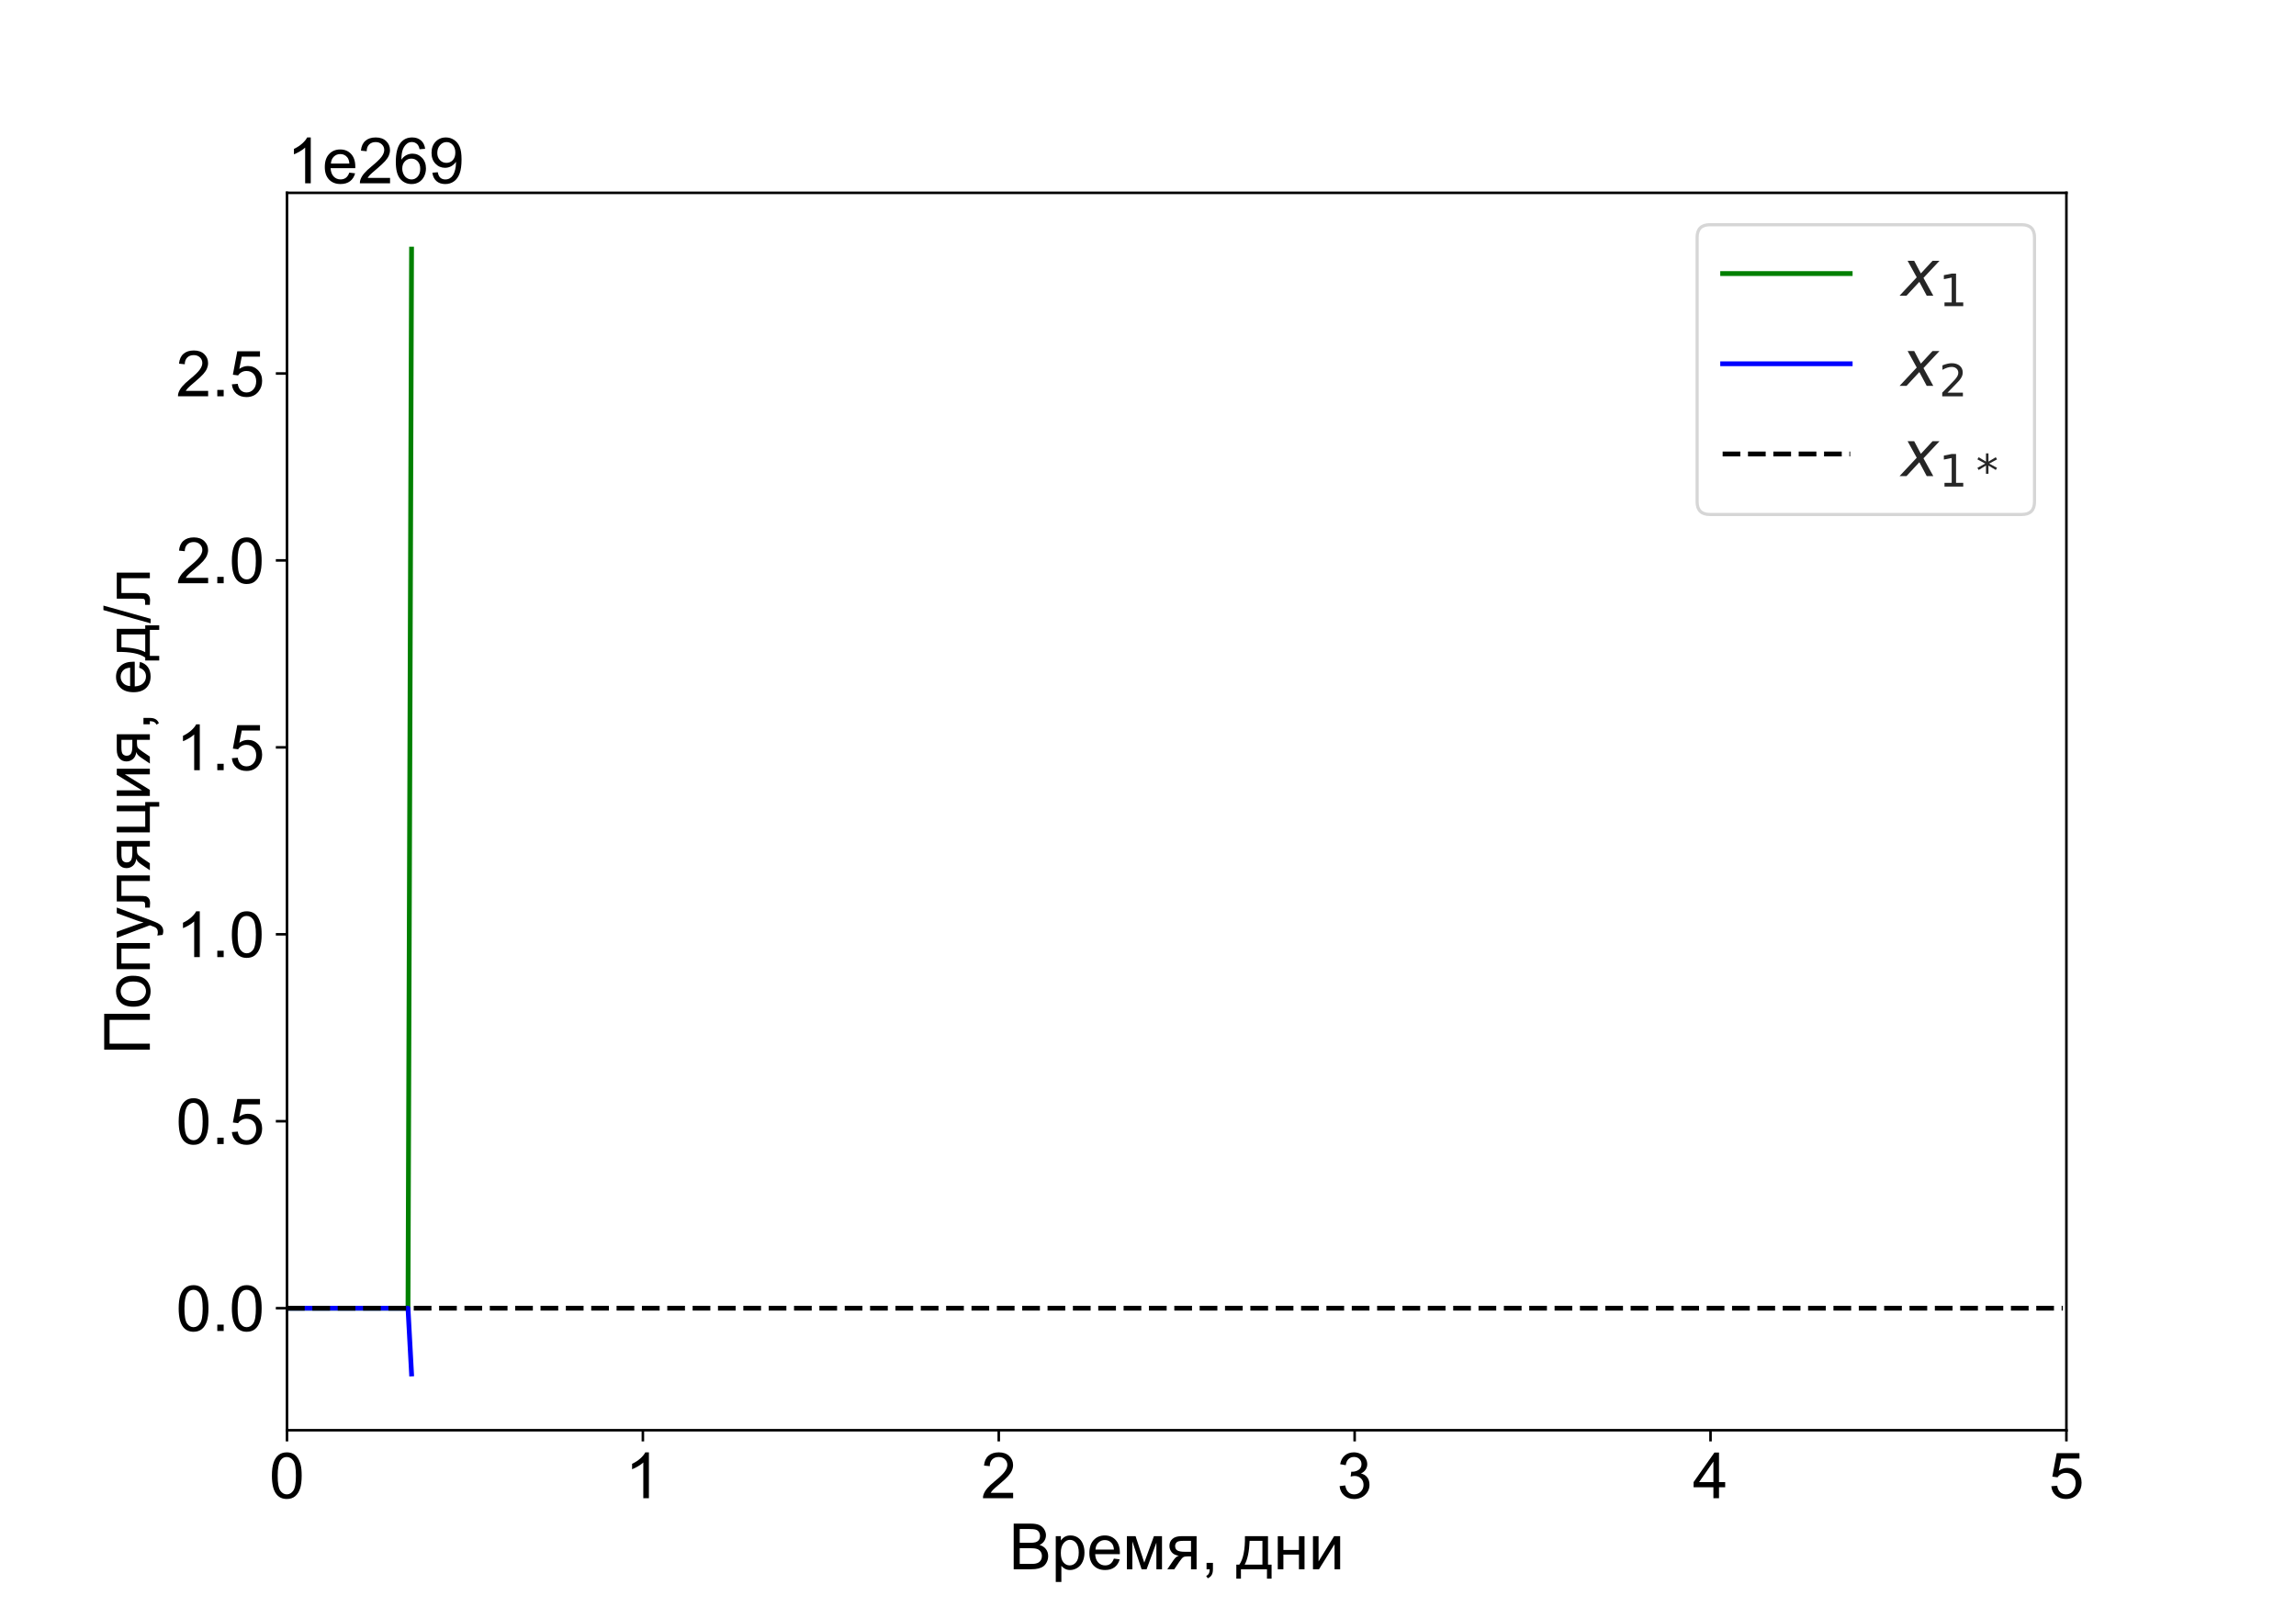
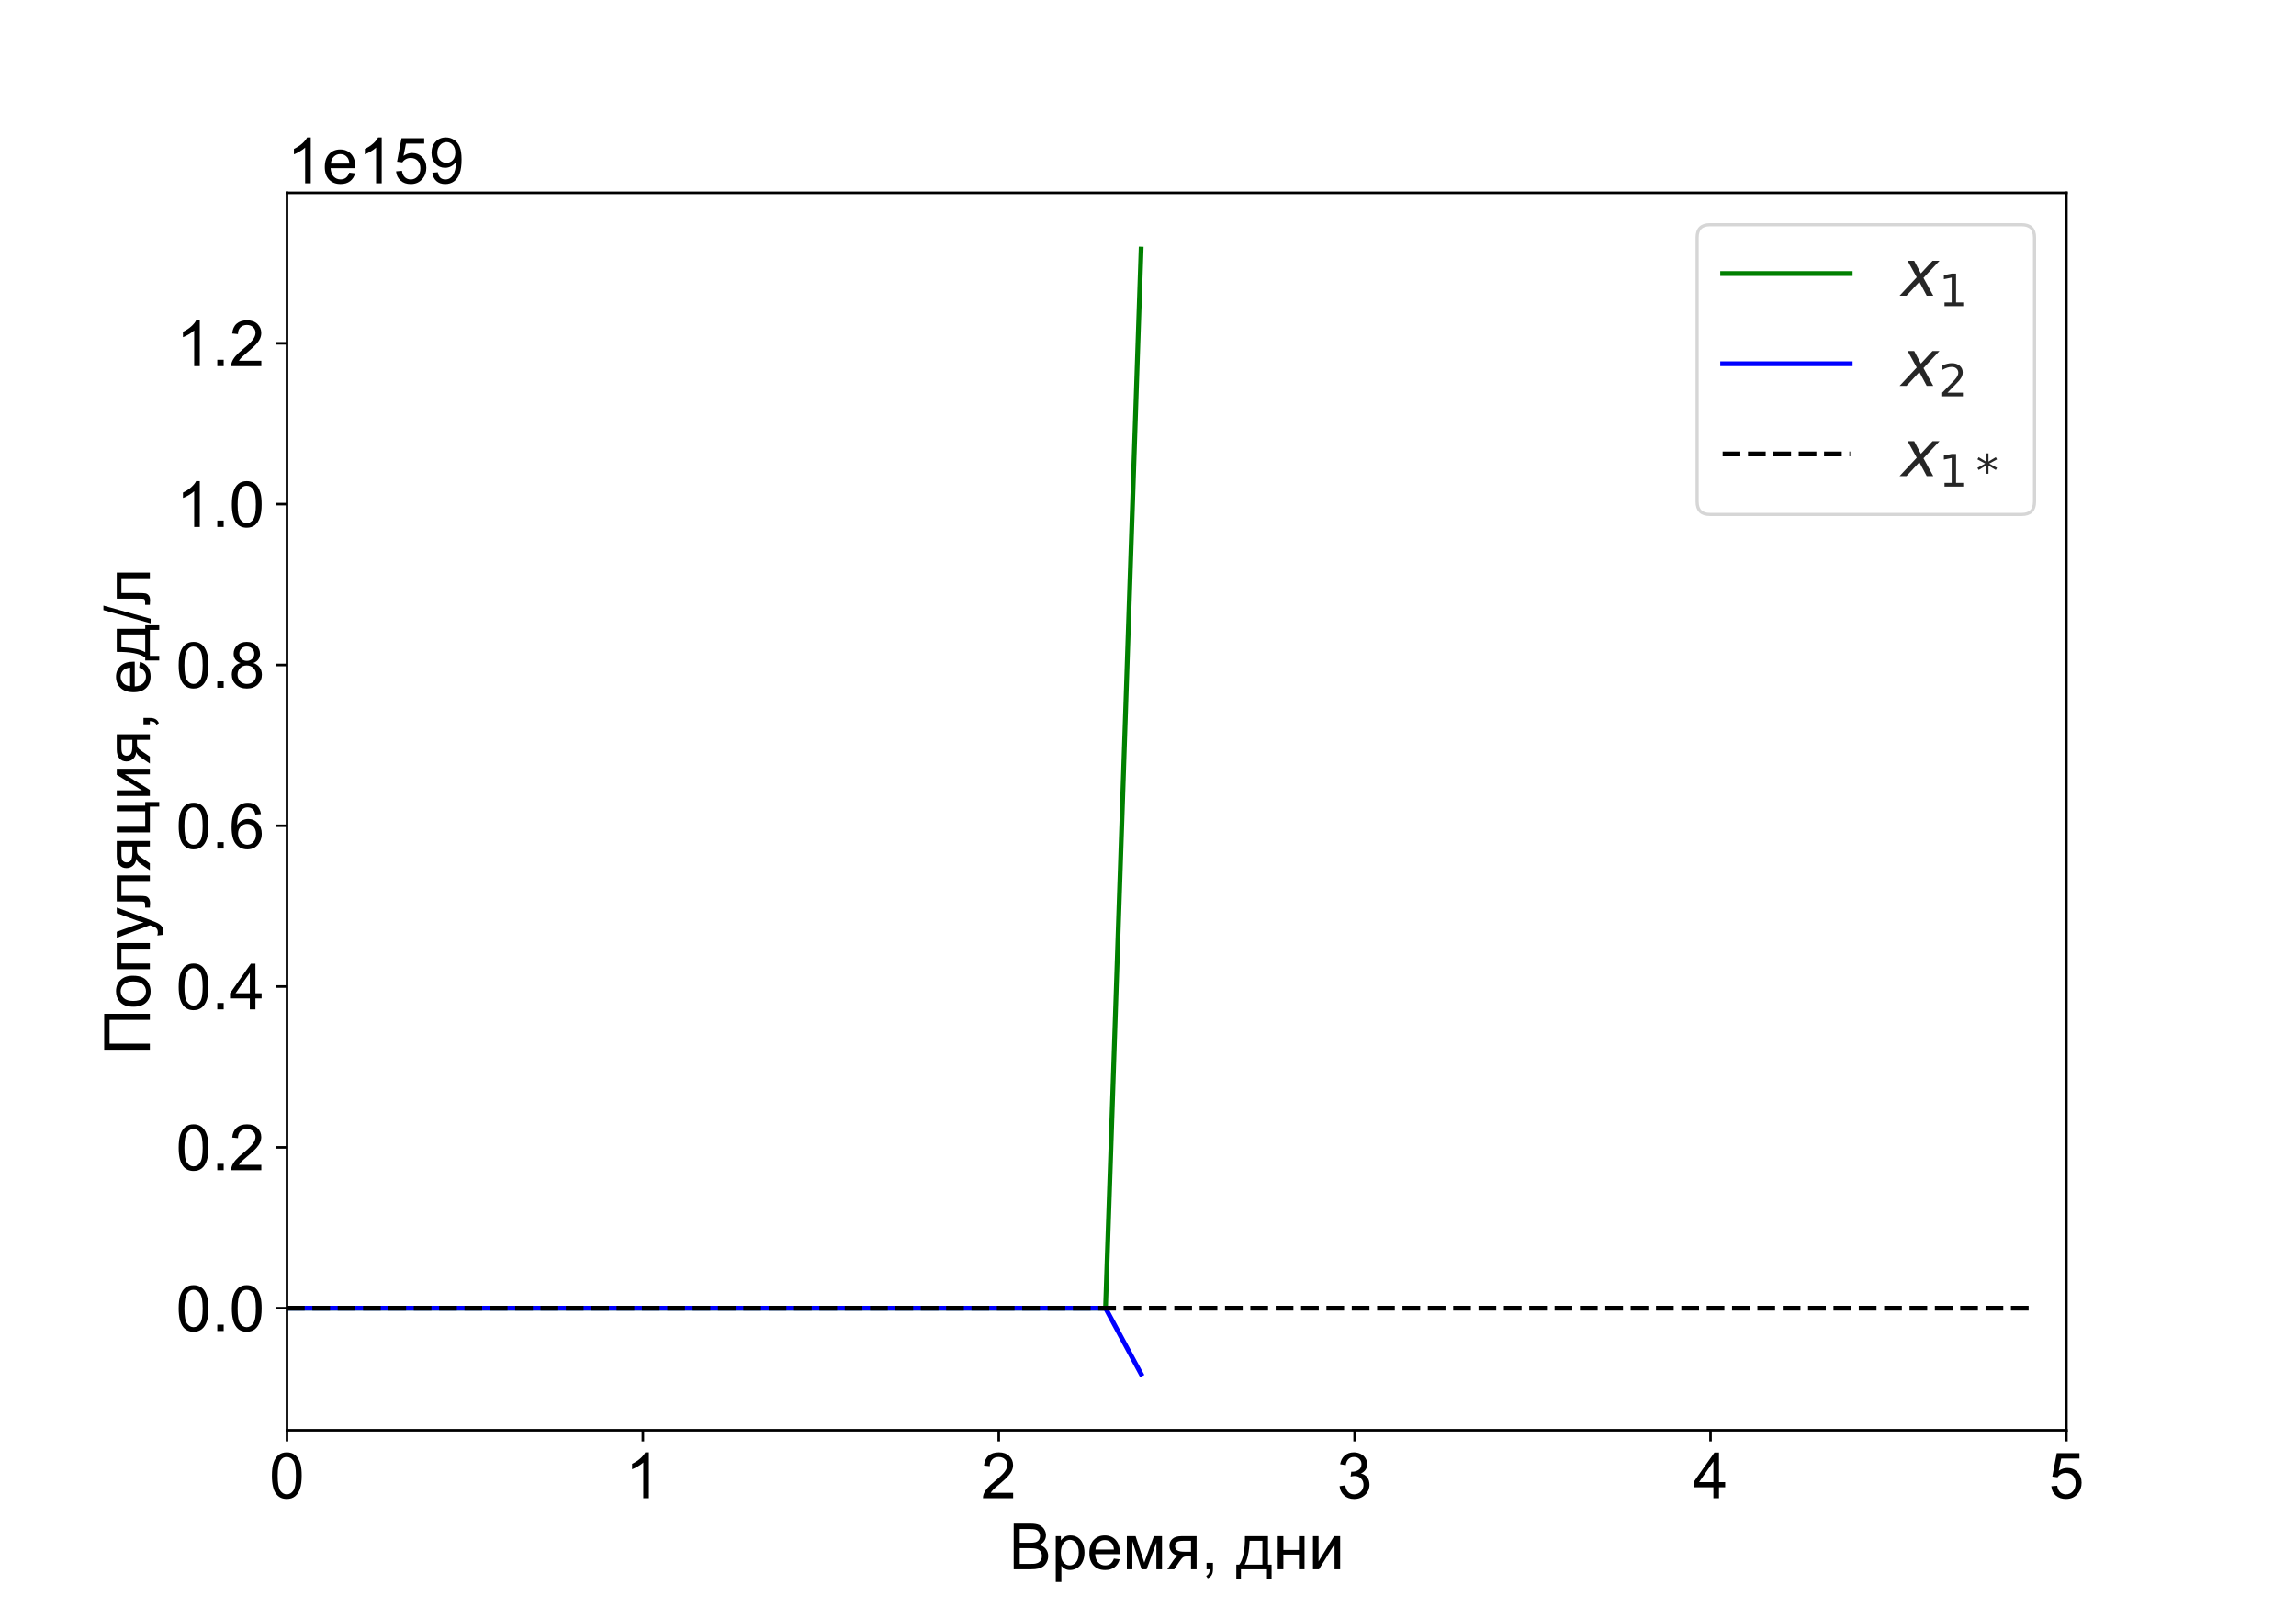
<svg xmlns="http://www.w3.org/2000/svg" xmlns:xlink="http://www.w3.org/1999/xlink" width="720pt" height="504pt" viewBox="0 0 720 504" version="1.1">
  <defs>
    <style type="text/css">*{stroke-linejoin: round; stroke-linecap: butt}</style>
  </defs>
  <g id="figure_1">
    <g id="patch_1">
      <path d="M 0 504  L 720 504  L 720 0  L 0 0  z " style="fill: #ffffff" />
    </g>
    <g id="axes_1">
      <g id="patch_2">
        <path d="M 90 448.56  L 648 448.56  L 648 60.48  L 90 60.48  z " style="fill: #ffffff" />
      </g>
      <g id="matplotlib.axis_1">
        <g id="xtick_1">
          <g id="line2d_1">
            <defs>
-               <path id="m581f2d52ef" d="M 0 0  L 0 3.5  " style="stroke: #000000; stroke-width: 0.8" />
-             </defs>
-             <g>
-               <use xlink:href="#m581f2d52ef" x="90" y="448.56" style="stroke: #000000; stroke-width: 0.8" />
+               <path id="me4dcfafcd1" d="M 0 0  L 0 3.5  " style="stroke: #000000; stroke-width: 0.8" />
+             </defs>
+             <g>
+               <use xlink:href="#me4dcfafcd1" x="90" y="448.56" style="stroke: #000000; stroke-width: 0.8" />
            </g>
          </g>
          <g id="text_1">
            <g transform="translate(84.43906 469.8756) scale(0.2 -0.2)">
              <defs>
                <path id="ArialMT-30" d="M 266 2259  Q 266 3072 433 3567  Q 600 4063 929 4331  Q 1259 4600 1759 4600  Q 2128 4600 2406 4451  Q 2684 4303 2865 4023  Q 3047 3744 3150 3342  Q 3253 2941 3253 2259  Q 3253 1453 3087 958  Q 2922 463 2592 192  Q 2263 -78 1759 -78  Q 1097 -78 719 397  Q 266 969 266 2259  z M 844 2259  Q 844 1131 1108 757  Q 1372 384 1759 384  Q 2147 384 2411 759  Q 2675 1134 2675 2259  Q 2675 3391 2411 3762  Q 2147 4134 1753 4134  Q 1366 4134 1134 3806  Q 844 3388 844 2259  z " transform="scale(0.015625)" />
              </defs>
              <use xlink:href="#ArialMT-30" />
            </g>
          </g>
        </g>
        <g id="xtick_2">
          <g id="line2d_2">
            <g>
-               <use xlink:href="#m581f2d52ef" x="201.6" y="448.56" style="stroke: #000000; stroke-width: 0.8" />
+               <use xlink:href="#me4dcfafcd1" x="201.6" y="448.56" style="stroke: #000000; stroke-width: 0.8" />
            </g>
          </g>
          <g id="text_2">
            <g transform="translate(196.0391 469.8756) scale(0.2 -0.2)">
              <defs>
                <path id="ArialMT-31" d="M 2384 0  L 1822 0  L 1822 3584  Q 1619 3391 1289 3197  Q 959 3003 697 2906  L 697 3450  Q 1169 3672 1522 3987  Q 1875 4303 2022 4600  L 2384 4600  L 2384 0  z " transform="scale(0.015625)" />
              </defs>
              <use xlink:href="#ArialMT-31" />
            </g>
          </g>
        </g>
        <g id="xtick_3">
          <g id="line2d_3">
            <g>
-               <use xlink:href="#m581f2d52ef" x="313.2" y="448.56" style="stroke: #000000; stroke-width: 0.8" />
+               <use xlink:href="#me4dcfafcd1" x="313.2" y="448.56" style="stroke: #000000; stroke-width: 0.8" />
            </g>
          </g>
          <g id="text_3">
            <g transform="translate(307.6391 469.8756) scale(0.2 -0.2)">
              <defs>
                <path id="ArialMT-32" d="M 3222 541  L 3222 0  L 194 0  Q 188 203 259 391  Q 375 700 629 1000  Q 884 1300 1366 1694  Q 2113 2306 2375 2664  Q 2638 3022 2638 3341  Q 2638 3675 2398 3904  Q 2159 4134 1775 4134  Q 1369 4134 1125 3890  Q 881 3647 878 3216  L 300 3275  Q 359 3922 746 4261  Q 1134 4600 1788 4600  Q 2447 4600 2831 4234  Q 3216 3869 3216 3328  Q 3216 3053 3103 2787  Q 2991 2522 2730 2228  Q 2469 1934 1863 1422  Q 1356 997 1212 845  Q 1069 694 975 541  L 3222 541  z " transform="scale(0.015625)" />
              </defs>
              <use xlink:href="#ArialMT-32" />
            </g>
          </g>
        </g>
        <g id="xtick_4">
          <g id="line2d_4">
            <g>
-               <use xlink:href="#m581f2d52ef" x="424.8" y="448.56" style="stroke: #000000; stroke-width: 0.8" />
+               <use xlink:href="#me4dcfafcd1" x="424.8" y="448.56" style="stroke: #000000; stroke-width: 0.8" />
            </g>
          </g>
          <g id="text_4">
            <g transform="translate(419.2391 469.8756) scale(0.2 -0.2)">
              <defs>
                <path id="ArialMT-33" d="M 269 1209  L 831 1284  Q 928 806 1161 595  Q 1394 384 1728 384  Q 2125 384 2398 659  Q 2672 934 2672 1341  Q 2672 1728 2419 1979  Q 2166 2231 1775 2231  Q 1616 2231 1378 2169  L 1441 2663  Q 1497 2656 1531 2656  Q 1891 2656 2178 2843  Q 2466 3031 2466 3422  Q 2466 3731 2256 3934  Q 2047 4138 1716 4138  Q 1388 4138 1169 3931  Q 950 3725 888 3313  L 325 3413  Q 428 3978 793 4289  Q 1159 4600 1703 4600  Q 2078 4600 2393 4439  Q 2709 4278 2876 4000  Q 3044 3722 3044 3409  Q 3044 3113 2884 2869  Q 2725 2625 2413 2481  Q 2819 2388 3044 2092  Q 3269 1797 3269 1353  Q 3269 753 2831 336  Q 2394 -81 1725 -81  Q 1122 -81 723 278  Q 325 638 269 1209  z " transform="scale(0.015625)" />
              </defs>
              <use xlink:href="#ArialMT-33" />
            </g>
          </g>
        </g>
        <g id="xtick_5">
          <g id="line2d_5">
            <g>
-               <use xlink:href="#m581f2d52ef" x="536.4" y="448.56" style="stroke: #000000; stroke-width: 0.8" />
+               <use xlink:href="#me4dcfafcd1" x="536.4" y="448.56" style="stroke: #000000; stroke-width: 0.8" />
            </g>
          </g>
          <g id="text_5">
            <g transform="translate(530.8391 469.8756) scale(0.2 -0.2)">
              <defs>
                <path id="ArialMT-34" d="M 2069 0  L 2069 1097  L 81 1097  L 81 1613  L 2172 4581  L 2631 4581  L 2631 1613  L 3250 1613  L 3250 1097  L 2631 1097  L 2631 0  L 2069 0  z M 2069 1613  L 2069 3678  L 634 1613  L 2069 1613  z " transform="scale(0.015625)" />
              </defs>
              <use xlink:href="#ArialMT-34" />
            </g>
          </g>
        </g>
        <g id="xtick_6">
          <g id="line2d_6">
            <g>
-               <use xlink:href="#m581f2d52ef" x="648" y="448.56" style="stroke: #000000; stroke-width: 0.8" />
+               <use xlink:href="#me4dcfafcd1" x="648" y="448.56" style="stroke: #000000; stroke-width: 0.8" />
            </g>
          </g>
          <g id="text_6">
            <g transform="translate(642.4391 469.8756) scale(0.2 -0.2)">
              <defs>
                <path id="ArialMT-35" d="M 266 1200  L 856 1250  Q 922 819 1161 601  Q 1400 384 1738 384  Q 2144 384 2425 690  Q 2706 997 2706 1503  Q 2706 1984 2436 2262  Q 2166 2541 1728 2541  Q 1456 2541 1237 2417  Q 1019 2294 894 2097  L 366 2166  L 809 4519  L 3088 4519  L 3088 3981  L 1259 3981  L 1013 2750  Q 1425 3038 1878 3038  Q 2478 3038 2890 2622  Q 3303 2206 3303 1553  Q 3303 931 2941 478  Q 2500 -78 1738 -78  Q 1113 -78 717 272  Q 322 622 266 1200  z " transform="scale(0.015625)" />
              </defs>
              <use xlink:href="#ArialMT-35" />
            </g>
          </g>
        </g>
        <g id="text_7">
          <g transform="translate(316.4187 492.1662) scale(0.2 -0.2)">
            <defs>
              <path id="ArialMT-412" d="M 469 0  L 469 4581  L 2188 4581  Q 2713 4581 3030 4442  Q 3347 4303 3526 4014  Q 3706 3725 3706 3409  Q 3706 3116 3547 2856  Q 3388 2597 3066 2438  Q 3481 2316 3704 2022  Q 3928 1728 3928 1328  Q 3928 1006 3792 729  Q 3656 453 3456 303  Q 3256 153 2954 76  Q 2653 0 2216 0  L 469 0  z M 1075 2656  L 2066 2656  Q 2469 2656 2644 2709  Q 2875 2778 2992 2937  Q 3109 3097 3109 3338  Q 3109 3566 3000 3739  Q 2891 3913 2687 3977  Q 2484 4041 1991 4041  L 1075 4041  L 1075 2656  z M 1075 541  L 2216 541  Q 2509 541 2628 563  Q 2838 600 2978 687  Q 3119 775 3209 942  Q 3300 1109 3300 1328  Q 3300 1584 3169 1773  Q 3038 1963 2805 2039  Q 2572 2116 2134 2116  L 1075 2116  L 1075 541  z " transform="scale(0.015625)" />
              <path id="ArialMT-440" d="M 422 -1272  L 422 3319  L 934 3319  L 934 2888  Q 1116 3141 1344 3267  Q 1572 3394 1897 3394  Q 2322 3394 2647 3175  Q 2972 2956 3137 2557  Q 3303 2159 3303 1684  Q 3303 1175 3120 767  Q 2938 359 2589 142  Q 2241 -75 1856 -75  Q 1575 -75 1351 44  Q 1128 163 984 344  L 984 -1272  L 422 -1272  z M 931 1641  Q 931 1000 1190 694  Q 1450 388 1819 388  Q 2194 388 2461 705  Q 2728 1022 2728 1688  Q 2728 2322 2467 2637  Q 2206 2953 1844 2953  Q 1484 2953 1207 2617  Q 931 2281 931 1641  z " transform="scale(0.015625)" />
              <path id="ArialMT-435" d="M 2694 1069  L 3275 997  Q 3138 488 2766 206  Q 2394 -75 1816 -75  Q 1088 -75 661 373  Q 234 822 234 1631  Q 234 2469 665 2931  Q 1097 3394 1784 3394  Q 2450 3394 2872 2941  Q 3294 2488 3294 1666  Q 3294 1616 3291 1516  L 816 1516  Q 847 969 1125 678  Q 1403 388 1819 388  Q 2128 388 2347 550  Q 2566 713 2694 1069  z M 847 1978  L 2700 1978  Q 2663 2397 2488 2606  Q 2219 2931 1791 2931  Q 1403 2931 1139 2672  Q 875 2413 847 1978  z " transform="scale(0.015625)" />
              <path id="ArialMT-43c" d="M 438 3319  L 1313 3319  L 2184 663  L 3153 3319  L 3963 3319  L 3963 0  L 3400 0  L 3400 2672  L 2419 0  L 1916 0  L 988 2800  L 988 0  L 438 0  L 438 3319  z " transform="scale(0.015625)" />
              <path id="ArialMT-44f" d="M 3034 3319  L 3034 0  L 2475 0  L 2475 1294  L 2150 1294  Q 1853 1294 1708 1217  Q 1563 1141 1284 725  L 794 0  L 97 0  L 703 894  Q 981 1303 1256 1356  Q 775 1422 542 1703  Q 309 1984 309 2350  Q 309 2781 614 3050  Q 919 3319 1497 3319  L 3034 3319  z M 2475 2853  L 1675 2853  Q 1172 2853 1026 2697  Q 881 2541 881 2331  Q 881 2034 1095 1895  Q 1309 1756 1853 1756  L 2475 1756  L 2475 2853  z " transform="scale(0.015625)" />
              <path id="ArialMT-2c" d="M 569 0  L 569 641  L 1209 641  L 1209 0  Q 1209 -353 1084 -570  Q 959 -788 688 -906  L 531 -666  Q 709 -588 793 -436  Q 878 -284 888 0  L 569 0  z " transform="scale(0.015625)" />
              <path id="ArialMT-20" transform="scale(0.015625)" />
              <path id="ArialMT-434" d="M 866 3319  L 3178 3319  L 3178 463  L 3538 463  L 3538 -941  L 3075 -941  L 3075 0  L 463 0  L 463 -941  L 0 -941  L 0 463  L 297 463  Q 891 1269 866 3319  z M 1334 2853  Q 1272 1238 834 463  L 2619 463  L 2619 2853  L 1334 2853  z " transform="scale(0.015625)" />
              <path id="ArialMT-43d" d="M 425 3319  L 988 3319  L 988 1938  L 2547 1938  L 2547 3319  L 3109 3319  L 3109 0  L 2547 0  L 2547 1472  L 988 1472  L 988 0  L 425 0  L 425 3319  z " transform="scale(0.015625)" />
              <path id="ArialMT-438" d="M 422 3319  L 984 3319  L 984 788  L 2544 3319  L 3150 3319  L 3150 0  L 2588 0  L 2588 2516  L 1028 0  L 422 0  L 422 3319  z " transform="scale(0.015625)" />
            </defs>
            <use xlink:href="#ArialMT-412" />
            <use xlink:href="#ArialMT-440" x="66.699" />
            <use xlink:href="#ArialMT-435" x="122.314" />
            <use xlink:href="#ArialMT-43c" x="177.93" />
            <use xlink:href="#ArialMT-44f" x="246.68" />
            <use xlink:href="#ArialMT-2c" x="300.83" />
            <use xlink:href="#ArialMT-20" x="328.613" />
            <use xlink:href="#ArialMT-434" x="356.396" />
            <use xlink:href="#ArialMT-43d" x="414.746" />
            <use xlink:href="#ArialMT-438" x="469.971" />
          </g>
        </g>
      </g>
      <g id="matplotlib.axis_2">
        <g id="ytick_1">
          <g id="line2d_7">
            <defs>
-               <path id="mfc44fc4b2f" d="M 0 0  L -3.5 0  " style="stroke: #000000; stroke-width: 0.8" />
-             </defs>
-             <g>
-               <use xlink:href="#mfc44fc4b2f" x="90" y="410.279" style="stroke: #000000; stroke-width: 0.8" />
+               <path id="m649fd557b2" d="M 0 0  L -3.5 0  " style="stroke: #000000; stroke-width: 0.8" />
+             </defs>
+             <g>
+               <use xlink:href="#m649fd557b2" x="90" y="410.279" style="stroke: #000000; stroke-width: 0.8" />
            </g>
          </g>
          <g id="text_8">
            <g transform="translate(55.2 417.4369) scale(0.2 -0.2)">
              <defs>
                <path id="ArialMT-2e" d="M 581 0  L 581 641  L 1222 641  L 1222 0  L 581 0  z " transform="scale(0.015625)" />
              </defs>
              <use xlink:href="#ArialMT-30" />
              <use xlink:href="#ArialMT-2e" x="55.615" />
              <use xlink:href="#ArialMT-30" x="83.398" />
            </g>
          </g>
        </g>
        <g id="ytick_2">
          <g id="line2d_8">
            <g>
-               <use xlink:href="#mfc44fc4b2f" x="90" y="351.65" style="stroke: #000000; stroke-width: 0.8" />
+               <use xlink:href="#m649fd557b2" x="90" y="359.845" style="stroke: #000000; stroke-width: 0.8" />
            </g>
          </g>
          <g id="text_9">
-             <g transform="translate(55.2 358.8076) scale(0.2 -0.2)">
-               <use xlink:href="#ArialMT-30" />
-               <use xlink:href="#ArialMT-2e" x="55.615" />
-               <use xlink:href="#ArialMT-35" x="83.398" />
+             <g transform="translate(55.2 367.0032) scale(0.2 -0.2)">
+               <use xlink:href="#ArialMT-30" />
+               <use xlink:href="#ArialMT-2e" x="55.615" />
+               <use xlink:href="#ArialMT-32" x="83.398" />
            </g>
          </g>
        </g>
        <g id="ytick_3">
          <g id="line2d_9">
            <g>
-               <use xlink:href="#mfc44fc4b2f" x="90" y="293.021" style="stroke: #000000; stroke-width: 0.8" />
+               <use xlink:href="#m649fd557b2" x="90" y="309.412" style="stroke: #000000; stroke-width: 0.8" />
            </g>
          </g>
          <g id="text_10">
-             <g transform="translate(55.2 300.1783) scale(0.2 -0.2)">
-               <use xlink:href="#ArialMT-31" />
-               <use xlink:href="#ArialMT-2e" x="55.615" />
-               <use xlink:href="#ArialMT-30" x="83.398" />
+             <g transform="translate(55.2 316.5694) scale(0.2 -0.2)">
+               <use xlink:href="#ArialMT-30" />
+               <use xlink:href="#ArialMT-2e" x="55.615" />
+               <use xlink:href="#ArialMT-34" x="83.398" />
            </g>
          </g>
        </g>
        <g id="ytick_4">
          <g id="line2d_10">
            <g>
-               <use xlink:href="#mfc44fc4b2f" x="90" y="234.391" style="stroke: #000000; stroke-width: 0.8" />
+               <use xlink:href="#m649fd557b2" x="90" y="258.978" style="stroke: #000000; stroke-width: 0.8" />
            </g>
          </g>
          <g id="text_11">
-             <g transform="translate(55.2 241.549) scale(0.2 -0.2)">
-               <use xlink:href="#ArialMT-31" />
-               <use xlink:href="#ArialMT-2e" x="55.615" />
-               <use xlink:href="#ArialMT-35" x="83.398" />
+             <g transform="translate(55.2 266.1357) scale(0.2 -0.2)">
+               <defs>
+                 <path id="ArialMT-36" d="M 3184 3459  L 2625 3416  Q 2550 3747 2413 3897  Q 2184 4138 1850 4138  Q 1581 4138 1378 3988  Q 1113 3794 959 3422  Q 806 3050 800 2363  Q 1003 2672 1297 2822  Q 1591 2972 1913 2972  Q 2475 2972 2870 2558  Q 3266 2144 3266 1488  Q 3266 1056 3080 686  Q 2894 316 2569 119  Q 2244 -78 1831 -78  Q 1128 -78 684 439  Q 241 956 241 2144  Q 241 3472 731 4075  Q 1159 4600 1884 4600  Q 2425 4600 2770 4297  Q 3116 3994 3184 3459  z M 888 1484  Q 888 1194 1011 928  Q 1134 663 1356 523  Q 1578 384 1822 384  Q 2178 384 2434 671  Q 2691 959 2691 1453  Q 2691 1928 2437 2201  Q 2184 2475 1800 2475  Q 1419 2475 1153 2201  Q 888 1928 888 1484  z " transform="scale(0.015625)" />
+               </defs>
+               <use xlink:href="#ArialMT-30" />
+               <use xlink:href="#ArialMT-2e" x="55.615" />
+               <use xlink:href="#ArialMT-36" x="83.398" />
            </g>
          </g>
        </g>
        <g id="ytick_5">
          <g id="line2d_11">
            <g>
-               <use xlink:href="#mfc44fc4b2f" x="90" y="175.762" style="stroke: #000000; stroke-width: 0.8" />
+               <use xlink:href="#m649fd557b2" x="90" y="208.544" style="stroke: #000000; stroke-width: 0.8" />
            </g>
          </g>
          <g id="text_12">
-             <g transform="translate(55.2 182.9197) scale(0.2 -0.2)">
-               <use xlink:href="#ArialMT-32" />
-               <use xlink:href="#ArialMT-2e" x="55.615" />
-               <use xlink:href="#ArialMT-30" x="83.398" />
+             <g transform="translate(55.2 215.7019) scale(0.2 -0.2)">
+               <defs>
+                 <path id="ArialMT-38" d="M 1131 2484  Q 781 2613 612 2850  Q 444 3088 444 3419  Q 444 3919 803 4259  Q 1163 4600 1759 4600  Q 2359 4600 2725 4251  Q 3091 3903 3091 3403  Q 3091 3084 2923 2848  Q 2756 2613 2416 2484  Q 2838 2347 3058 2040  Q 3278 1734 3278 1309  Q 3278 722 2862 322  Q 2447 -78 1769 -78  Q 1091 -78 675 323  Q 259 725 259 1325  Q 259 1772 486 2073  Q 713 2375 1131 2484  z M 1019 3438  Q 1019 3113 1228 2906  Q 1438 2700 1772 2700  Q 2097 2700 2305 2904  Q 2513 3109 2513 3406  Q 2513 3716 2298 3927  Q 2084 4138 1766 4138  Q 1444 4138 1231 3931  Q 1019 3725 1019 3438  z M 838 1322  Q 838 1081 952 856  Q 1066 631 1291 507  Q 1516 384 1775 384  Q 2178 384 2440 643  Q 2703 903 2703 1303  Q 2703 1709 2433 1975  Q 2163 2241 1756 2241  Q 1359 2241 1098 1978  Q 838 1716 838 1322  z " transform="scale(0.015625)" />
+               </defs>
+               <use xlink:href="#ArialMT-30" />
+               <use xlink:href="#ArialMT-2e" x="55.615" />
+               <use xlink:href="#ArialMT-38" x="83.398" />
            </g>
          </g>
        </g>
        <g id="ytick_6">
          <g id="line2d_12">
            <g>
-               <use xlink:href="#mfc44fc4b2f" x="90" y="117.133" style="stroke: #000000; stroke-width: 0.8" />
+               <use xlink:href="#m649fd557b2" x="90" y="158.11" style="stroke: #000000; stroke-width: 0.8" />
            </g>
          </g>
          <g id="text_13">
-             <g transform="translate(55.2 124.2904) scale(0.2 -0.2)">
-               <use xlink:href="#ArialMT-32" />
-               <use xlink:href="#ArialMT-2e" x="55.615" />
-               <use xlink:href="#ArialMT-35" x="83.398" />
-             </g>
-           </g>
-         </g>
-         <g id="text_14">
+             <g transform="translate(55.2 165.2681) scale(0.2 -0.2)">
+               <use xlink:href="#ArialMT-31" />
+               <use xlink:href="#ArialMT-2e" x="55.615" />
+               <use xlink:href="#ArialMT-30" x="83.398" />
+             </g>
+           </g>
+         </g>
+         <g id="ytick_7">
+           <g id="line2d_13">
+             <g>
+               <use xlink:href="#m649fd557b2" x="90" y="107.677" style="stroke: #000000; stroke-width: 0.8" />
+             </g>
+           </g>
+           <g id="text_14">
+             <g transform="translate(55.2 114.8344) scale(0.2 -0.2)">
+               <use xlink:href="#ArialMT-31" />
+               <use xlink:href="#ArialMT-2e" x="55.615" />
+               <use xlink:href="#ArialMT-32" x="83.398" />
+             </g>
+           </g>
+         </g>
+         <g id="text_15">
          <g transform="translate(46.99063 330.7778) rotate(-90) scale(0.2 -0.2)">
            <defs>
              <path id="ArialMT-41f" d="M 500 4581  L 4103 4581  L 4103 0  L 3494 0  L 3494 4041  L 1106 4041  L 1106 0  L 500 0  L 500 4581  z " transform="scale(0.015625)" />
              <path id="ArialMT-43e" d="M 213 1659  Q 213 2581 725 3025  Q 1153 3394 1769 3394  Q 2453 3394 2887 2945  Q 3322 2497 3322 1706  Q 3322 1066 3130 698  Q 2938 331 2570 128  Q 2203 -75 1769 -75  Q 1072 -75 642 372  Q 213 819 213 1659  z M 791 1659  Q 791 1022 1069 705  Q 1347 388 1769 388  Q 2188 388 2466 706  Q 2744 1025 2744 1678  Q 2744 2294 2464 2611  Q 2184 2928 1769 2928  Q 1347 2928 1069 2612  Q 791 2297 791 1659  z " transform="scale(0.015625)" />
              <path id="ArialMT-43f" d="M 425 3319  L 3044 3319  L 3044 0  L 2481 0  L 2481 2853  L 988 2853  L 988 0  L 425 0  L 425 3319  z " transform="scale(0.015625)" />
              <path id="ArialMT-443" d="M 397 -1278  L 334 -750  Q 519 -800 656 -800  Q 844 -800 956 -737  Q 1069 -675 1141 -563  Q 1194 -478 1313 -144  Q 1328 -97 1363 -6  L 103 3319  L 709 3319  L 1400 1397  Q 1534 1031 1641 628  Q 1738 1016 1872 1384  L 2581 3319  L 3144 3319  L 1881 -56  Q 1678 -603 1566 -809  Q 1416 -1088 1222 -1217  Q 1028 -1347 759 -1347  Q 597 -1347 397 -1278  z " transform="scale(0.015625)" />
              <path id="ArialMT-43b" d="M 697 3319  L 3309 3319  L 3309 0  L 2750 0  L 2750 2853  L 1259 2853  L 1259 1200  Q 1259 622 1221 437  Q 1184 253 1015 115  Q 847 -22 528 -22  Q 331 -22 75 3  L 75 472  L 322 472  Q 497 472 572 508  Q 647 544 672 622  Q 697 700 697 1131  L 697 3319  z " transform="scale(0.015625)" />
              <path id="ArialMT-446" d="M 431 3319  L 994 3319  L 994 463  L 2550 463  L 2550 3319  L 3113 3319  L 3113 463  L 3475 463  L 3475 -941  L 3013 -941  L 3013 0  L 431 0  L 431 3319  z " transform="scale(0.015625)" />
              <path id="ArialMT-2f" d="M 0 -78  L 1328 4659  L 1778 4659  L 453 -78  L 0 -78  z " transform="scale(0.015625)" />
            </defs>
            <use xlink:href="#ArialMT-41f" />
            <use xlink:href="#ArialMT-43e" x="71.875" />
            <use xlink:href="#ArialMT-43f" x="127.49" />
            <use xlink:href="#ArialMT-443" x="181.641" />
            <use xlink:href="#ArialMT-43b" x="229.391" />
            <use xlink:href="#ArialMT-44f" x="287.74" />
            <use xlink:href="#ArialMT-446" x="341.891" />
            <use xlink:href="#ArialMT-438" x="399.166" />
            <use xlink:href="#ArialMT-44f" x="455.025" />
            <use xlink:href="#ArialMT-2c" x="509.176" />
            <use xlink:href="#ArialMT-20" x="536.959" />
            <use xlink:href="#ArialMT-435" x="564.742" />
            <use xlink:href="#ArialMT-434" x="618.107" />
            <use xlink:href="#ArialMT-2f" x="676.457" />
            <use xlink:href="#ArialMT-43b" x="704.24" />
          </g>
        </g>
-         <g id="text_15">
+         <g id="text_16">
          <g transform="translate(90 57.48) scale(0.2 -0.2)">
            <defs>
              <path id="ArialMT-65" d="M 2694 1069  L 3275 997  Q 3138 488 2766 206  Q 2394 -75 1816 -75  Q 1088 -75 661 373  Q 234 822 234 1631  Q 234 2469 665 2931  Q 1097 3394 1784 3394  Q 2450 3394 2872 2941  Q 3294 2488 3294 1666  Q 3294 1616 3291 1516  L 816 1516  Q 847 969 1125 678  Q 1403 388 1819 388  Q 2128 388 2347 550  Q 2566 713 2694 1069  z M 847 1978  L 2700 1978  Q 2663 2397 2488 2606  Q 2219 2931 1791 2931  Q 1403 2931 1139 2672  Q 875 2413 847 1978  z " transform="scale(0.015625)" />
-               <path id="ArialMT-36" d="M 3184 3459  L 2625 3416  Q 2550 3747 2413 3897  Q 2184 4138 1850 4138  Q 1581 4138 1378 3988  Q 1113 3794 959 3422  Q 806 3050 800 2363  Q 1003 2672 1297 2822  Q 1591 2972 1913 2972  Q 2475 2972 2870 2558  Q 3266 2144 3266 1488  Q 3266 1056 3080 686  Q 2894 316 2569 119  Q 2244 -78 1831 -78  Q 1128 -78 684 439  Q 241 956 241 2144  Q 241 3472 731 4075  Q 1159 4600 1884 4600  Q 2425 4600 2770 4297  Q 3116 3994 3184 3459  z M 888 1484  Q 888 1194 1011 928  Q 1134 663 1356 523  Q 1578 384 1822 384  Q 2178 384 2434 671  Q 2691 959 2691 1453  Q 2691 1928 2437 2201  Q 2184 2475 1800 2475  Q 1419 2475 1153 2201  Q 888 1928 888 1484  z " transform="scale(0.015625)" />
              <path id="ArialMT-39" d="M 350 1059  L 891 1109  Q 959 728 1153 556  Q 1347 384 1650 384  Q 1909 384 2104 503  Q 2300 622 2425 820  Q 2550 1019 2634 1356  Q 2719 1694 2719 2044  Q 2719 2081 2716 2156  Q 2547 1888 2255 1720  Q 1963 1553 1622 1553  Q 1053 1553 659 1965  Q 266 2378 266 3053  Q 266 3750 677 4175  Q 1088 4600 1706 4600  Q 2153 4600 2523 4359  Q 2894 4119 3086 3673  Q 3278 3228 3278 2384  Q 3278 1506 3087 986  Q 2897 466 2520 194  Q 2144 -78 1638 -78  Q 1100 -78 759 220  Q 419 519 350 1059  z M 2653 3081  Q 2653 3566 2395 3850  Q 2138 4134 1775 4134  Q 1400 4134 1122 3828  Q 844 3522 844 3034  Q 844 2597 1108 2323  Q 1372 2050 1759 2050  Q 2150 2050 2401 2323  Q 2653 2597 2653 3081  z " transform="scale(0.015625)" />
            </defs>
            <use xlink:href="#ArialMT-31" />
            <use xlink:href="#ArialMT-65" x="55.615" />
-             <use xlink:href="#ArialMT-32" x="111.23" />
-             <use xlink:href="#ArialMT-36" x="166.846" />
+             <use xlink:href="#ArialMT-31" x="111.23" />
+             <use xlink:href="#ArialMT-35" x="166.846" />
            <use xlink:href="#ArialMT-39" x="222.461" />
          </g>
        </g>
      </g>
-       <g id="line2d_13">
-         <path d="M 90 410.279  L 127.944 410.279  L 129.06 78.12  L 129.06 78.12  " clip-path="url(#pfe46e5046d)" style="fill: none; stroke: #008000; stroke-width: 1.5; stroke-linecap: square" />
-       </g>
      <g id="line2d_14">
-         <path d="M 90 410.279  L 127.944 410.279  L 129.06 430.92  L 129.06 430.92  " clip-path="url(#pfe46e5046d)" style="fill: none; stroke: #0000ff; stroke-width: 1.5; stroke-linecap: square" />
+         <path d="M 90 410.279  L 101.16 410.279  L 112.32 410.279  L 123.48 410.279  L 134.64 410.279  L 145.8 410.279  L 156.96 410.279  L 168.12 410.279  L 179.28 410.279  L 190.44 410.279  L 201.6 410.279  L 212.76 410.279  L 223.92 410.279  L 235.08 410.279  L 246.24 410.279  L 257.4 410.279  L 268.56 410.279  L 279.72 410.279  L 290.88 410.279  L 302.04 410.279  L 313.2 410.279  L 324.36 410.279  L 335.52 410.279  L 346.68 410.279  L 357.84 78.12  " clip-path="url(#p49fe6e7554)" style="fill: none; stroke: #008000; stroke-width: 1.5; stroke-linecap: square" />
      </g>
      <g id="line2d_15">
-         <path d="M 90 410.279  L 646.884 410.279  L 646.884 410.279  " clip-path="url(#pfe46e5046d)" style="fill: none; stroke-dasharray: 5.55,2.4; stroke-dashoffset: 0; stroke: #000000; stroke-width: 1.5" />
+         <path d="M 90 410.279  L 101.16 410.279  L 112.32 410.279  L 123.48 410.279  L 134.64 410.279  L 145.8 410.279  L 156.96 410.279  L 168.12 410.279  L 179.28 410.279  L 190.44 410.279  L 201.6 410.279  L 212.76 410.279  L 223.92 410.279  L 235.08 410.279  L 246.24 410.279  L 257.4 410.279  L 268.56 410.279  L 279.72 410.279  L 290.88 410.279  L 302.04 410.279  L 313.2 410.279  L 324.36 410.279  L 335.52 410.279  L 346.68 410.279  L 357.84 430.92  " clip-path="url(#p49fe6e7554)" style="fill: none; stroke: #0000ff; stroke-width: 1.5; stroke-linecap: square" />
+       </g>
+       <g id="line2d_16">
+         <path d="M 90 410.279  L 101.16 410.279  L 112.32 410.279  L 123.48 410.279  L 134.64 410.279  L 145.8 410.279  L 156.96 410.279  L 168.12 410.279  L 179.28 410.279  L 190.44 410.279  L 201.6 410.279  L 212.76 410.279  L 223.92 410.279  L 235.08 410.279  L 246.24 410.279  L 257.4 410.279  L 268.56 410.279  L 279.72 410.279  L 290.88 410.279  L 302.04 410.279  L 313.2 410.279  L 324.36 410.279  L 335.52 410.279  L 346.68 410.279  L 357.84 410.279  L 369 410.279  L 380.16 410.279  L 391.32 410.279  L 402.48 410.279  L 413.64 410.279  L 424.8 410.279  L 435.96 410.279  L 447.12 410.279  L 458.28 410.279  L 469.44 410.279  L 480.6 410.279  L 491.76 410.279  L 502.92 410.279  L 514.08 410.279  L 525.24 410.279  L 536.4 410.279  L 547.56 410.279  L 558.72 410.279  L 569.88 410.279  L 581.04 410.279  L 592.2 410.279  L 603.36 410.279  L 614.52 410.279  L 625.68 410.279  L 636.84 410.279  " clip-path="url(#p49fe6e7554)" style="fill: none; stroke-dasharray: 5.55,2.4; stroke-dashoffset: 0; stroke: #000000; stroke-width: 1.5" />
      </g>
      <g id="patch_3">
        <path d="M 90 448.56  L 90 60.48  " style="fill: none; stroke: #000000; stroke-width: 0.8; stroke-linejoin: miter; stroke-linecap: square" />
      </g>
      <g id="patch_4">
        <path d="M 648 448.56  L 648 60.48  " style="fill: none; stroke: #000000; stroke-width: 0.8; stroke-linejoin: miter; stroke-linecap: square" />
      </g>
      <g id="patch_5">
        <path d="M 90 448.56  L 648 448.56  " style="fill: none; stroke: #000000; stroke-width: 0.8; stroke-linejoin: miter; stroke-linecap: square" />
      </g>
      <g id="patch_6">
        <path d="M 90 60.48  L 648 60.48  " style="fill: none; stroke: #000000; stroke-width: 0.8; stroke-linejoin: miter; stroke-linecap: square" />
      </g>
      <g id="legend_1">
        <g id="patch_7">
          <path d="M 536.2 161.352  L 634 161.352  Q 638 161.352 638 157.352  L 638 74.48  Q 638 70.48 634 70.48  L 536.2 70.48  Q 532.2 70.48 532.2 74.48  L 532.2 157.352  Q 532.2 161.352 536.2 161.352  z " style="fill: #ffffff; opacity: 0.8; stroke: #cccccc; stroke-linejoin: miter" />
        </g>
-         <g id="line2d_16">
+         <g id="line2d_17">
          <path d="M 540.2 85.796  L 560.2 85.796  L 580.2 85.796  " style="fill: none; stroke: #008000; stroke-width: 1.5; stroke-linecap: square" />
        </g>
-         <g id="text_16">
+         <g id="text_17">
          <g style="fill: #262626" transform="translate(596.2 92.79563) scale(0.2 -0.2)">
            <defs>
              <path id="DejaVuSans-Oblique-78" d="M 3841 3500  L 2234 1784  L 3219 0  L 2559 0  L 1819 1388  L 531 0  L -166 0  L 1556 1844  L 641 3500  L 1300 3500  L 1972 2234  L 3144 3500  L 3841 3500  z " transform="scale(0.015625)" />
              <path id="DejaVuSans-31" d="M 794 531  L 1825 531  L 1825 4091  L 703 3866  L 703 4441  L 1819 4666  L 2450 4666  L 2450 531  L 3481 531  L 3481 0  L 794 0  L 794 531  z " transform="scale(0.015625)" />
            </defs>
            <use xlink:href="#DejaVuSans-Oblique-78" transform="translate(0 0.3125)" />
            <use xlink:href="#DejaVuSans-31" transform="translate(59.17969 -16.09375) scale(0.7)" />
          </g>
        </g>
-         <g id="line2d_17">
+         <g id="line2d_18">
          <path d="M 540.2 114.086  L 560.2 114.086  L 580.2 114.086  " style="fill: none; stroke: #0000ff; stroke-width: 1.5; stroke-linecap: square" />
        </g>
-         <g id="text_17">
+         <g id="text_18">
          <g style="fill: #262626" transform="translate(596.2 121.0863) scale(0.2 -0.2)">
            <defs>
              <path id="DejaVuSans-32" d="M 1228 531  L 3431 531  L 3431 0  L 469 0  L 469 531  Q 828 903 1448 1529  Q 2069 2156 2228 2338  Q 2531 2678 2651 2914  Q 2772 3150 2772 3378  Q 2772 3750 2511 3984  Q 2250 4219 1831 4219  Q 1534 4219 1204 4116  Q 875 4013 500 3803  L 500 4441  Q 881 4594 1212 4672  Q 1544 4750 1819 4750  Q 2544 4750 2975 4387  Q 3406 4025 3406 3419  Q 3406 3131 3298 2873  Q 3191 2616 2906 2266  Q 2828 2175 2409 1742  Q 1991 1309 1228 531  z " transform="scale(0.015625)" />
            </defs>
            <use xlink:href="#DejaVuSans-Oblique-78" transform="translate(0 0.3125)" />
            <use xlink:href="#DejaVuSans-32" transform="translate(59.17969 -16.09375) scale(0.7)" />
          </g>
        </g>
-         <g id="line2d_18">
+         <g id="line2d_19">
          <path d="M 540.2 142.377  L 560.2 142.377  L 580.2 142.377  " style="fill: none; stroke-dasharray: 5.55,2.4; stroke-dashoffset: 0; stroke: #000000; stroke-width: 1.5" />
        </g>
-         <g id="text_18">
+         <g id="text_19">
          <g style="fill: #262626" transform="translate(596.2 149.3769) scale(0.2 -0.2)">
            <defs>
              <path id="DejaVuSans-2a" d="M 3009 3897  L 1888 3291  L 3009 2681  L 2828 2375  L 1778 3009  L 1778 1831  L 1422 1831  L 1422 3009  L 372 2375  L 191 2681  L 1313 3291  L 191 3897  L 372 4206  L 1422 3572  L 1422 4750  L 1778 4750  L 1778 3572  L 2828 4206  L 3009 3897  z " transform="scale(0.015625)" />
            </defs>
            <use xlink:href="#DejaVuSans-Oblique-78" transform="translate(0 0.3125)" />
            <use xlink:href="#DejaVuSans-31" transform="translate(59.17969 -16.09375) scale(0.7)" />
            <use xlink:href="#DejaVuSans-2a" transform="translate(117.3535 -16.09375) scale(0.7)" />
          </g>
        </g>
      </g>
    </g>
  </g>
  <defs>
-     <clipPath id="pfe46e5046d">
+     <clipPath id="p49fe6e7554">
      <rect x="90" y="60.48" width="558" height="388.08" />
    </clipPath>
  </defs>
</svg>
